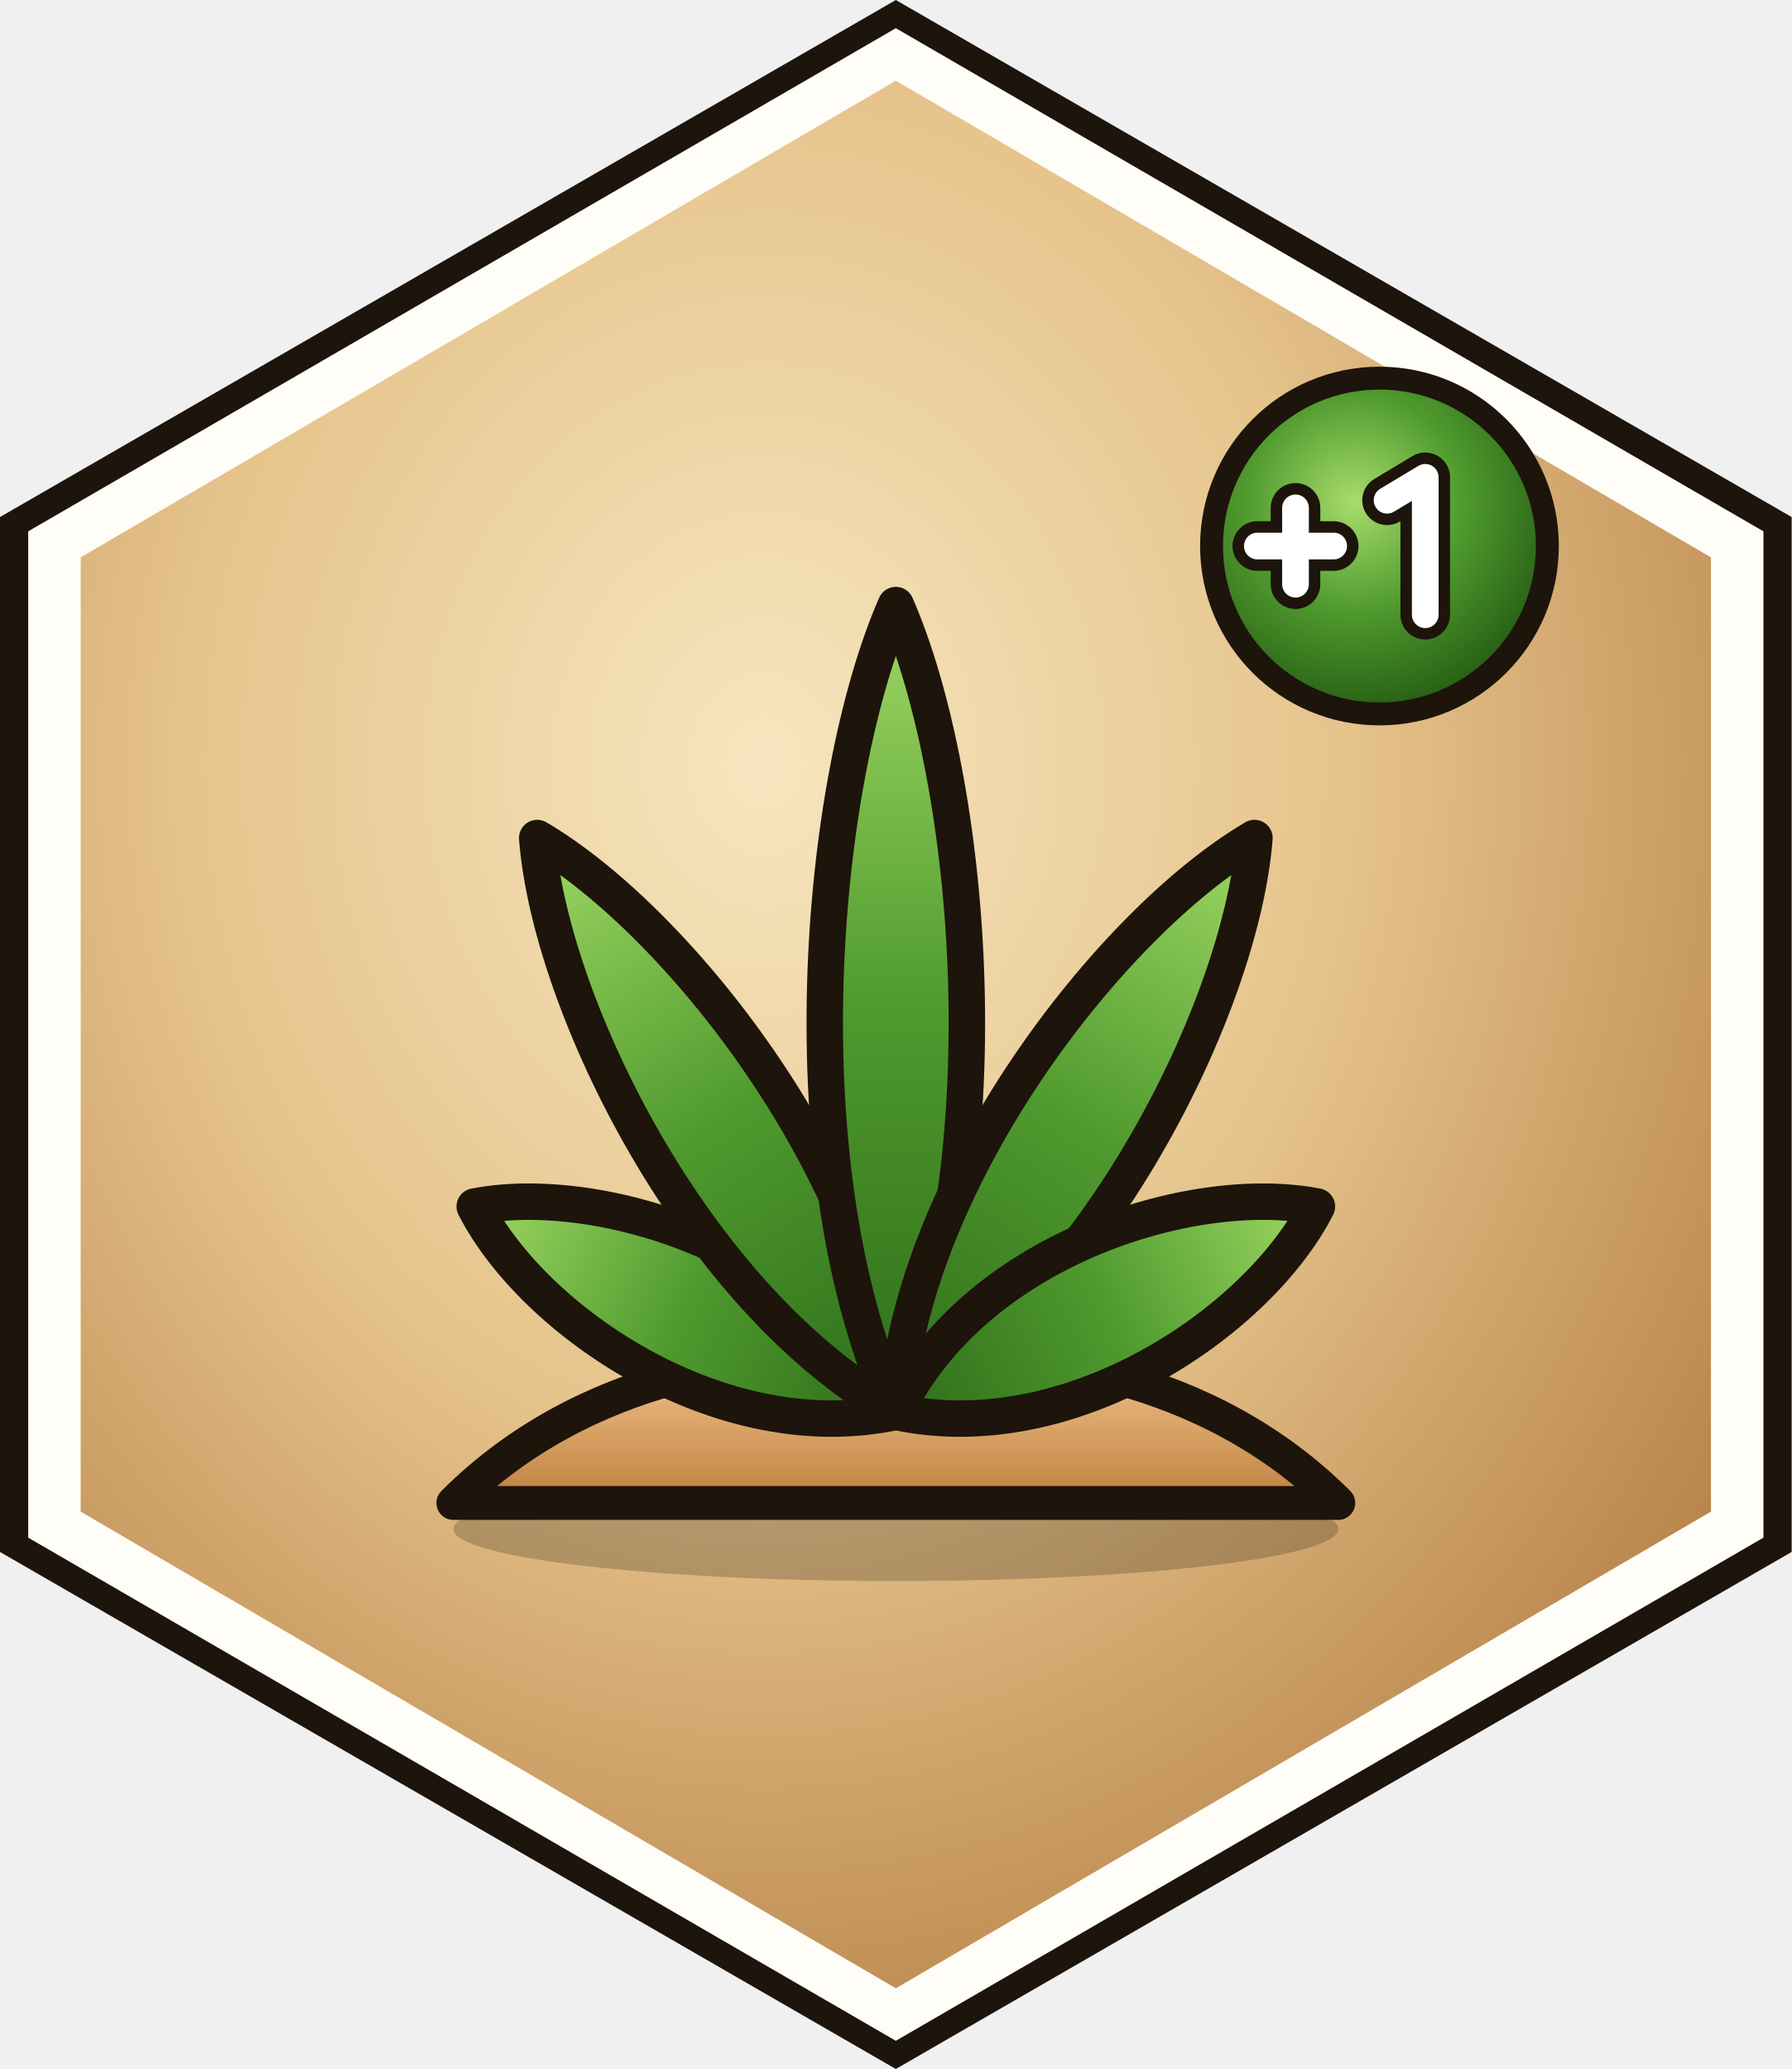
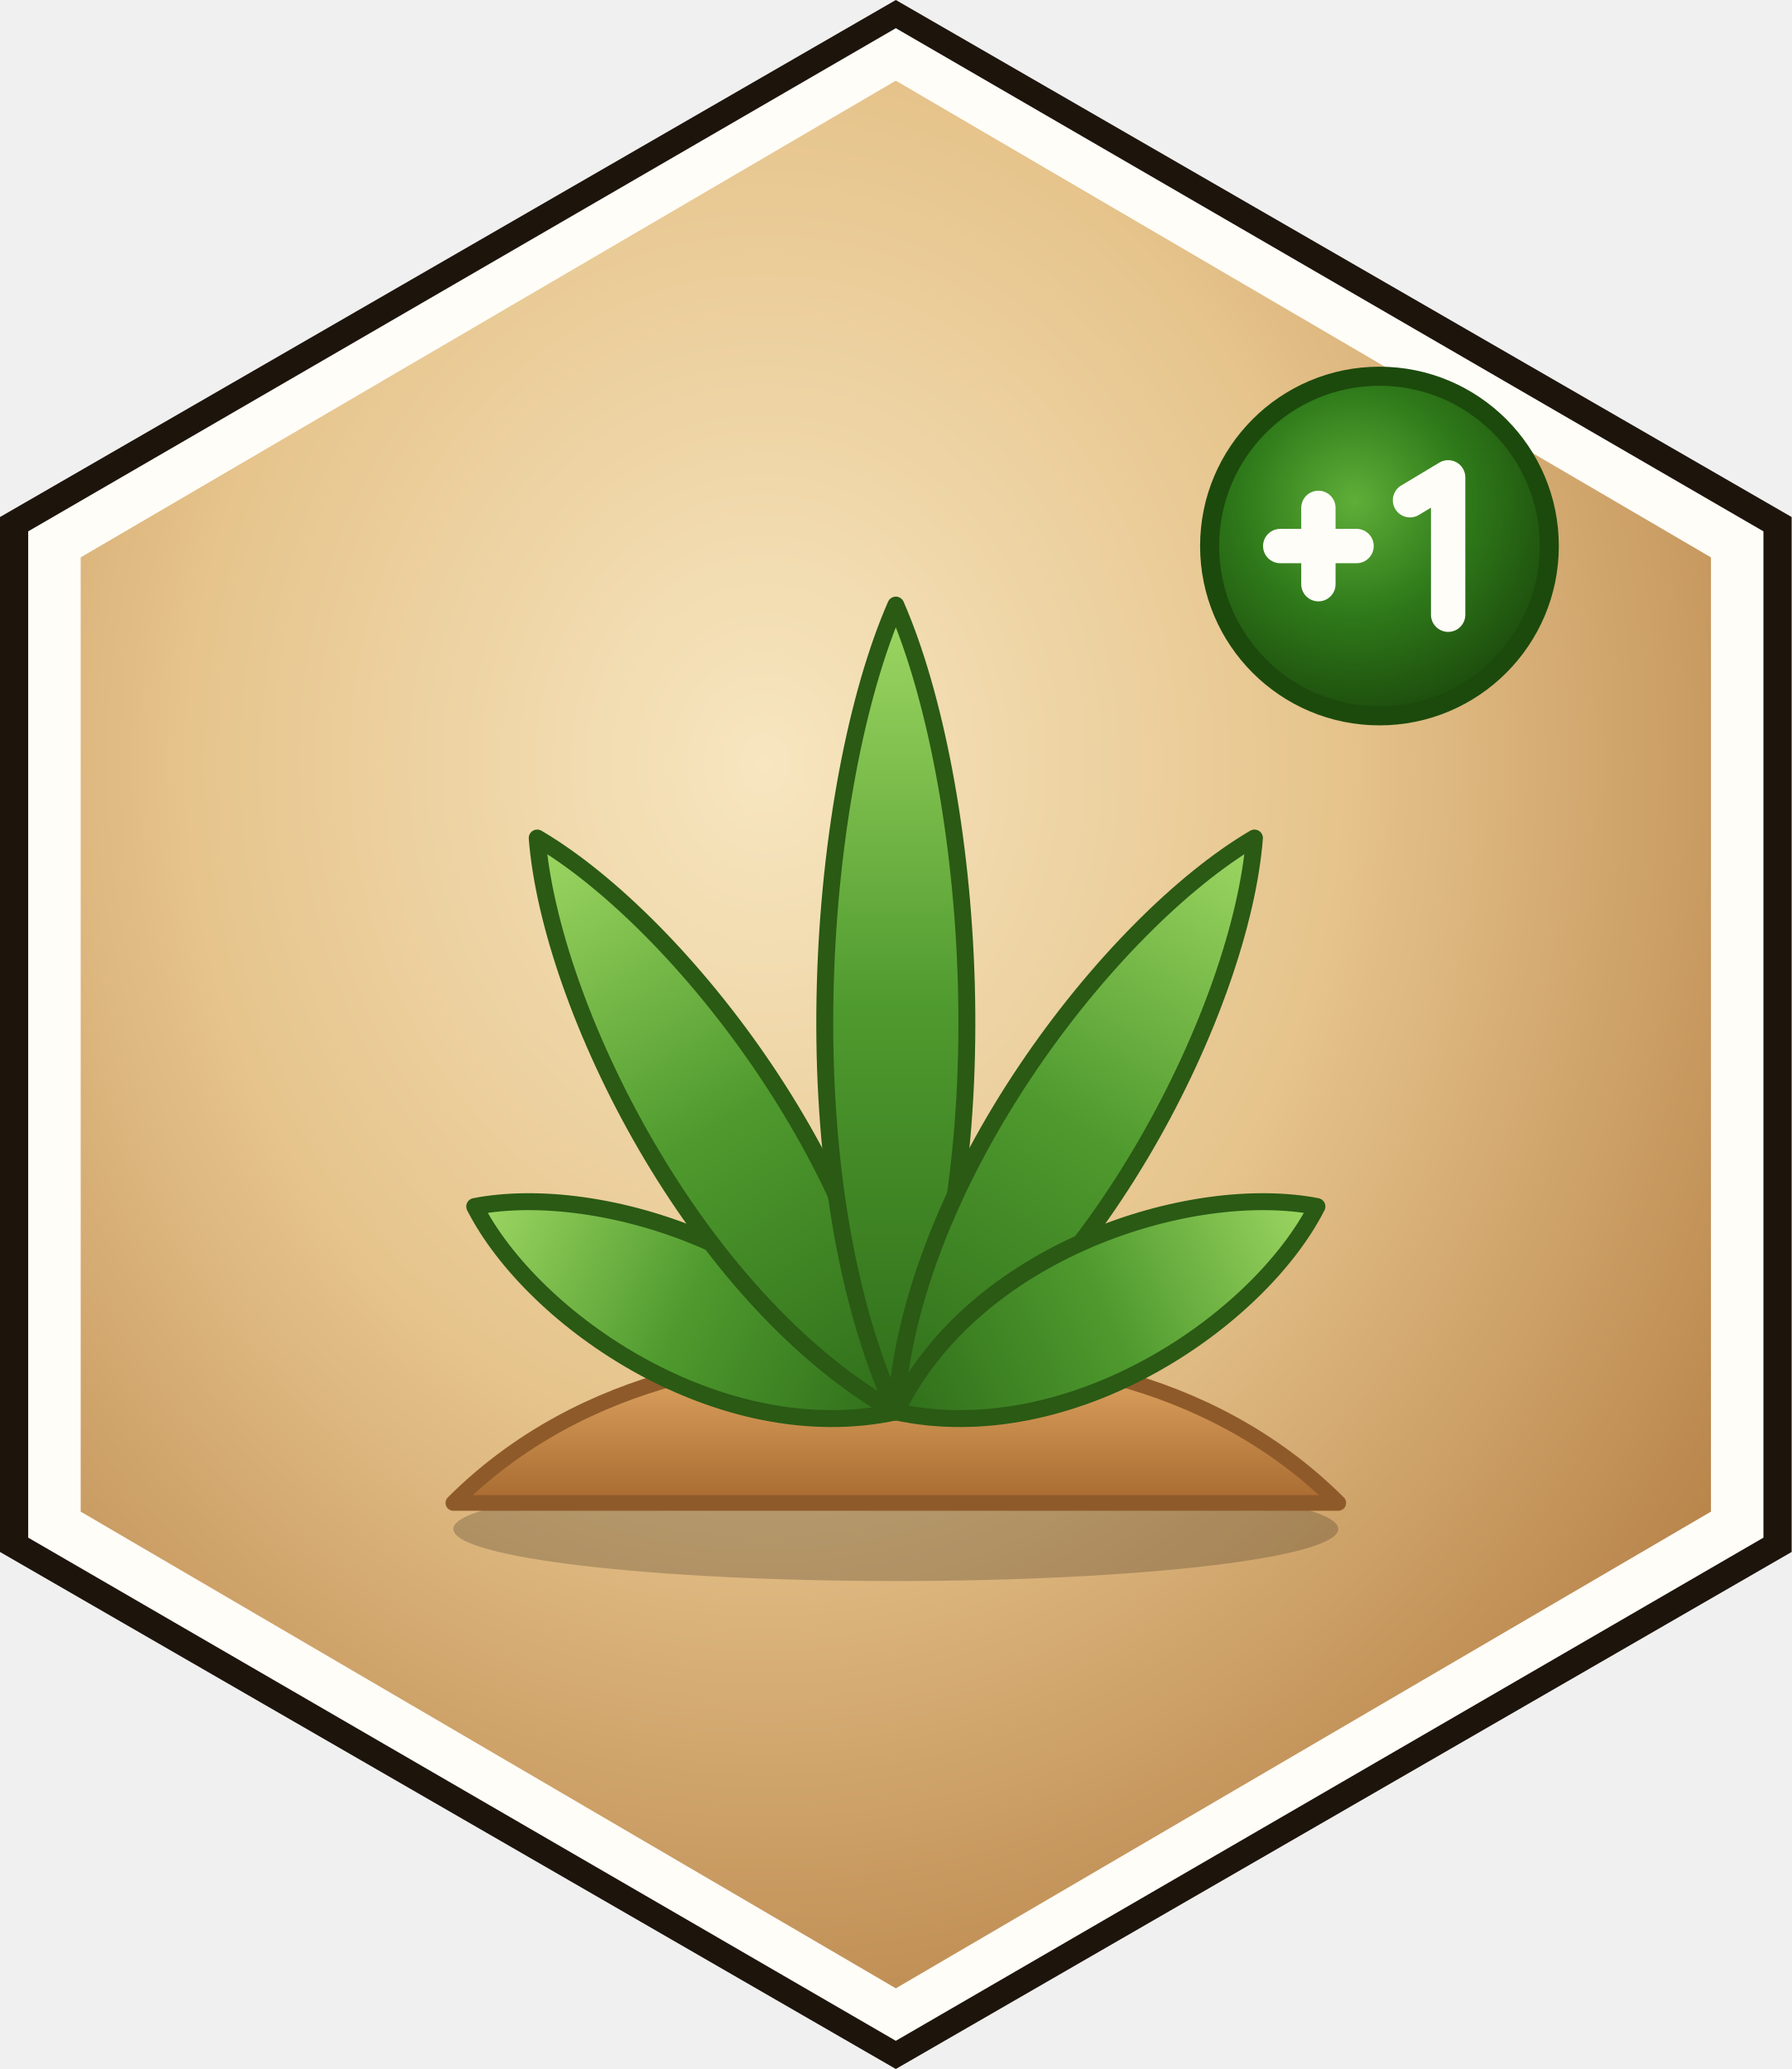
<svg xmlns="http://www.w3.org/2000/svg" viewBox="0 0 413 477" width="413" height="477">
  <defs>
    <radialGradient id="p0" cx="42%" cy="36%" r="70%">
      <stop offset="0.00" stop-color="#f7e6c0" />
      <stop offset="0.50" stop-color="#e6c48c" />
      <stop offset="1.00" stop-color="#b8844a" />
    </radialGradient>
    <clipPath id="hexclip0_0">
      <polygon points="206.5,18.6 394.4,128.5 394.4,348.5 206.5,458.4 18.6,348.5 18.6,128.5" />
    </clipPath>
    <linearGradient id="p2" x1="0" y1="0" x2="0" y2="1">
      <stop offset="0.00" stop-color="#9fd864" />
      <stop offset="0.50" stop-color="#4f9a2e" />
      <stop offset="1.00" stop-color="#2f6e1a" />
    </linearGradient>
    <linearGradient id="p3" x1="0" y1="0" x2="0" y2="1">
-       <stop offset="0.00" stop-color="#f0c48a" />
-       <stop offset="1.00" stop-color="#c08040" />
+       <stop offset="0.00" stop-color="#e2a864" />
+       <stop offset="1.00" stop-color="#a86a30" />
    </linearGradient>
    <radialGradient id="p4" cx="42%" cy="36%" r="70%">
-       <stop offset="0.00" stop-color="#a8dc6c" />
-       <stop offset="0.50" stop-color="#4f9a2e" />
-       <stop offset="1.00" stop-color="#245a12" />
+       <stop offset="0.00" stop-color="#5fae38" />
+       <stop offset="0.50" stop-color="#2f7a1a" />
+       <stop offset="1.00" stop-color="#1c4a0c" />
    </radialGradient>
  </defs>
  <polygon points="206.5,0.0 413.0,119.2 413.0,357.8 206.5,477.0 0.0,357.8 0.0,119.2" fill="#1d140c" />
  <polygon points="206.5,6.5 406.5,122.5 406.5,354.5 206.5,470.5 6.5,354.5 6.5,122.5" fill="#fffdf8" />
  <polygon points="206.5,18.6 394.4,128.5 394.4,348.5 206.5,458.4 18.6,348.5 18.6,128.5" fill="url(#p0)" />
  <g transform="translate(56.5,88.5) scale(3)">
    <ellipse cx="50" cy="88" rx="34" ry="4" fill="#000" opacity=".2" />
-     <path d="M16 86C26 76 40 74 50 75C60 74 74 76 84 86Z" fill="url(#p3)" stroke="#1d140c" stroke-width="2.6" stroke-linejoin="round" />
-     <path transform="translate(50 79) rotate(-64)" d="M0 0C8.5 -10.8 5.95 -28.1 0 -36C-5.95 -28.1 -8.5 -10.8 0 0Z" fill="url(#p2)" stroke="#1d140c" stroke-width="2.8" stroke-linejoin="round" />
-     <path transform="translate(50 79) rotate(-32)" d="M0 0C8.5 -15.6 5.95 -40.6 0 -52C-5.95 -40.6 -8.5 -15.6 0 0Z" fill="url(#p2)" stroke="#1d140c" stroke-width="2.8" stroke-linejoin="round" />
-     <path transform="translate(50 79) rotate(0)" d="M0 0C8.5 -18.6 5.95 -48.4 0 -62C-5.95 -48.4 -8.5 -18.6 0 0Z" fill="url(#p2)" stroke="#1d140c" stroke-width="2.8" stroke-linejoin="round" />
-     <path transform="translate(50 79) rotate(32)" d="M0 0C8.5 -15.6 5.95 -40.6 0 -52C-5.95 -40.6 -8.5 -15.6 0 0Z" fill="url(#p2)" stroke="#1d140c" stroke-width="2.8" stroke-linejoin="round" />
-     <path transform="translate(50 79) rotate(64)" d="M0 0C8.5 -10.8 5.95 -28.1 0 -36C-5.95 -28.1 -8.5 -10.8 0 0Z" fill="url(#p2)" stroke="#1d140c" stroke-width="2.8" stroke-linejoin="round" />
+     <path d="M16 86C26 76 40 74 50 75C60 74 74 76 84 86Z" fill="url(#p3)" stroke="#8f5a2a" stroke-width="1.2" stroke-linejoin="round" />
+     <path transform="translate(50 79) rotate(-64)" d="M0 0C8.5 -10.8 5.95 -28.1 0 -36C-5.95 -28.1 -8.5 -10.8 0 0Z" fill="url(#p2)" stroke="#2a5a14" stroke-width="1.3" stroke-linejoin="round" />
+     <path transform="translate(50 79) rotate(-32)" d="M0 0C8.5 -15.6 5.95 -40.6 0 -52C-5.95 -40.6 -8.5 -15.6 0 0Z" fill="url(#p2)" stroke="#2a5a14" stroke-width="1.3" stroke-linejoin="round" />
+     <path transform="translate(50 79) rotate(0)" d="M0 0C8.5 -18.6 5.95 -48.4 0 -62C-5.95 -48.4 -8.5 -18.6 0 0Z" fill="url(#p2)" stroke="#2a5a14" stroke-width="1.3" stroke-linejoin="round" />
+     <path transform="translate(50 79) rotate(32)" d="M0 0C8.5 -15.6 5.95 -40.6 0 -52C-5.95 -40.6 -8.5 -15.6 0 0Z" fill="url(#p2)" stroke="#2a5a14" stroke-width="1.3" stroke-linejoin="round" />
+     <path transform="translate(50 79) rotate(64)" d="M0 0C8.5 -10.8 5.95 -28.1 0 -36C-5.95 -28.1 -8.5 -10.8 0 0Z" fill="url(#p2)" stroke="#2a5a14" stroke-width="1.3" stroke-linejoin="round" />
  </g>
  <g transform="translate(274.0 81.9) scale(0.8797)">
-     <circle cx="50" cy="50" r="47" fill="#1d140c" />
-     <circle cx="50" cy="50" r="41" fill="url(#p4)" />
-     <path d="M18 50H38M28 40V60M52 38L62 32V68" fill="none" stroke="#1d140c" stroke-width="13" stroke-linecap="round" stroke-linejoin="round" />
-     <path d="M18 50H38M28 40V60M52 38L62 32V68" fill="none" stroke="#ffffff" stroke-width="7" stroke-linecap="round" stroke-linejoin="round" />
+     <circle cx="50" cy="50" r="47" fill="#1c4a0c" />
+     <circle cx="50" cy="50" r="42" fill="url(#p4)" />
+     <path d="M24 50H44M34 40V60M58 38L68 32V68" fill="none" stroke="#fffdf8" stroke-width="9" stroke-linecap="round" stroke-linejoin="round" />
  </g>
</svg>
